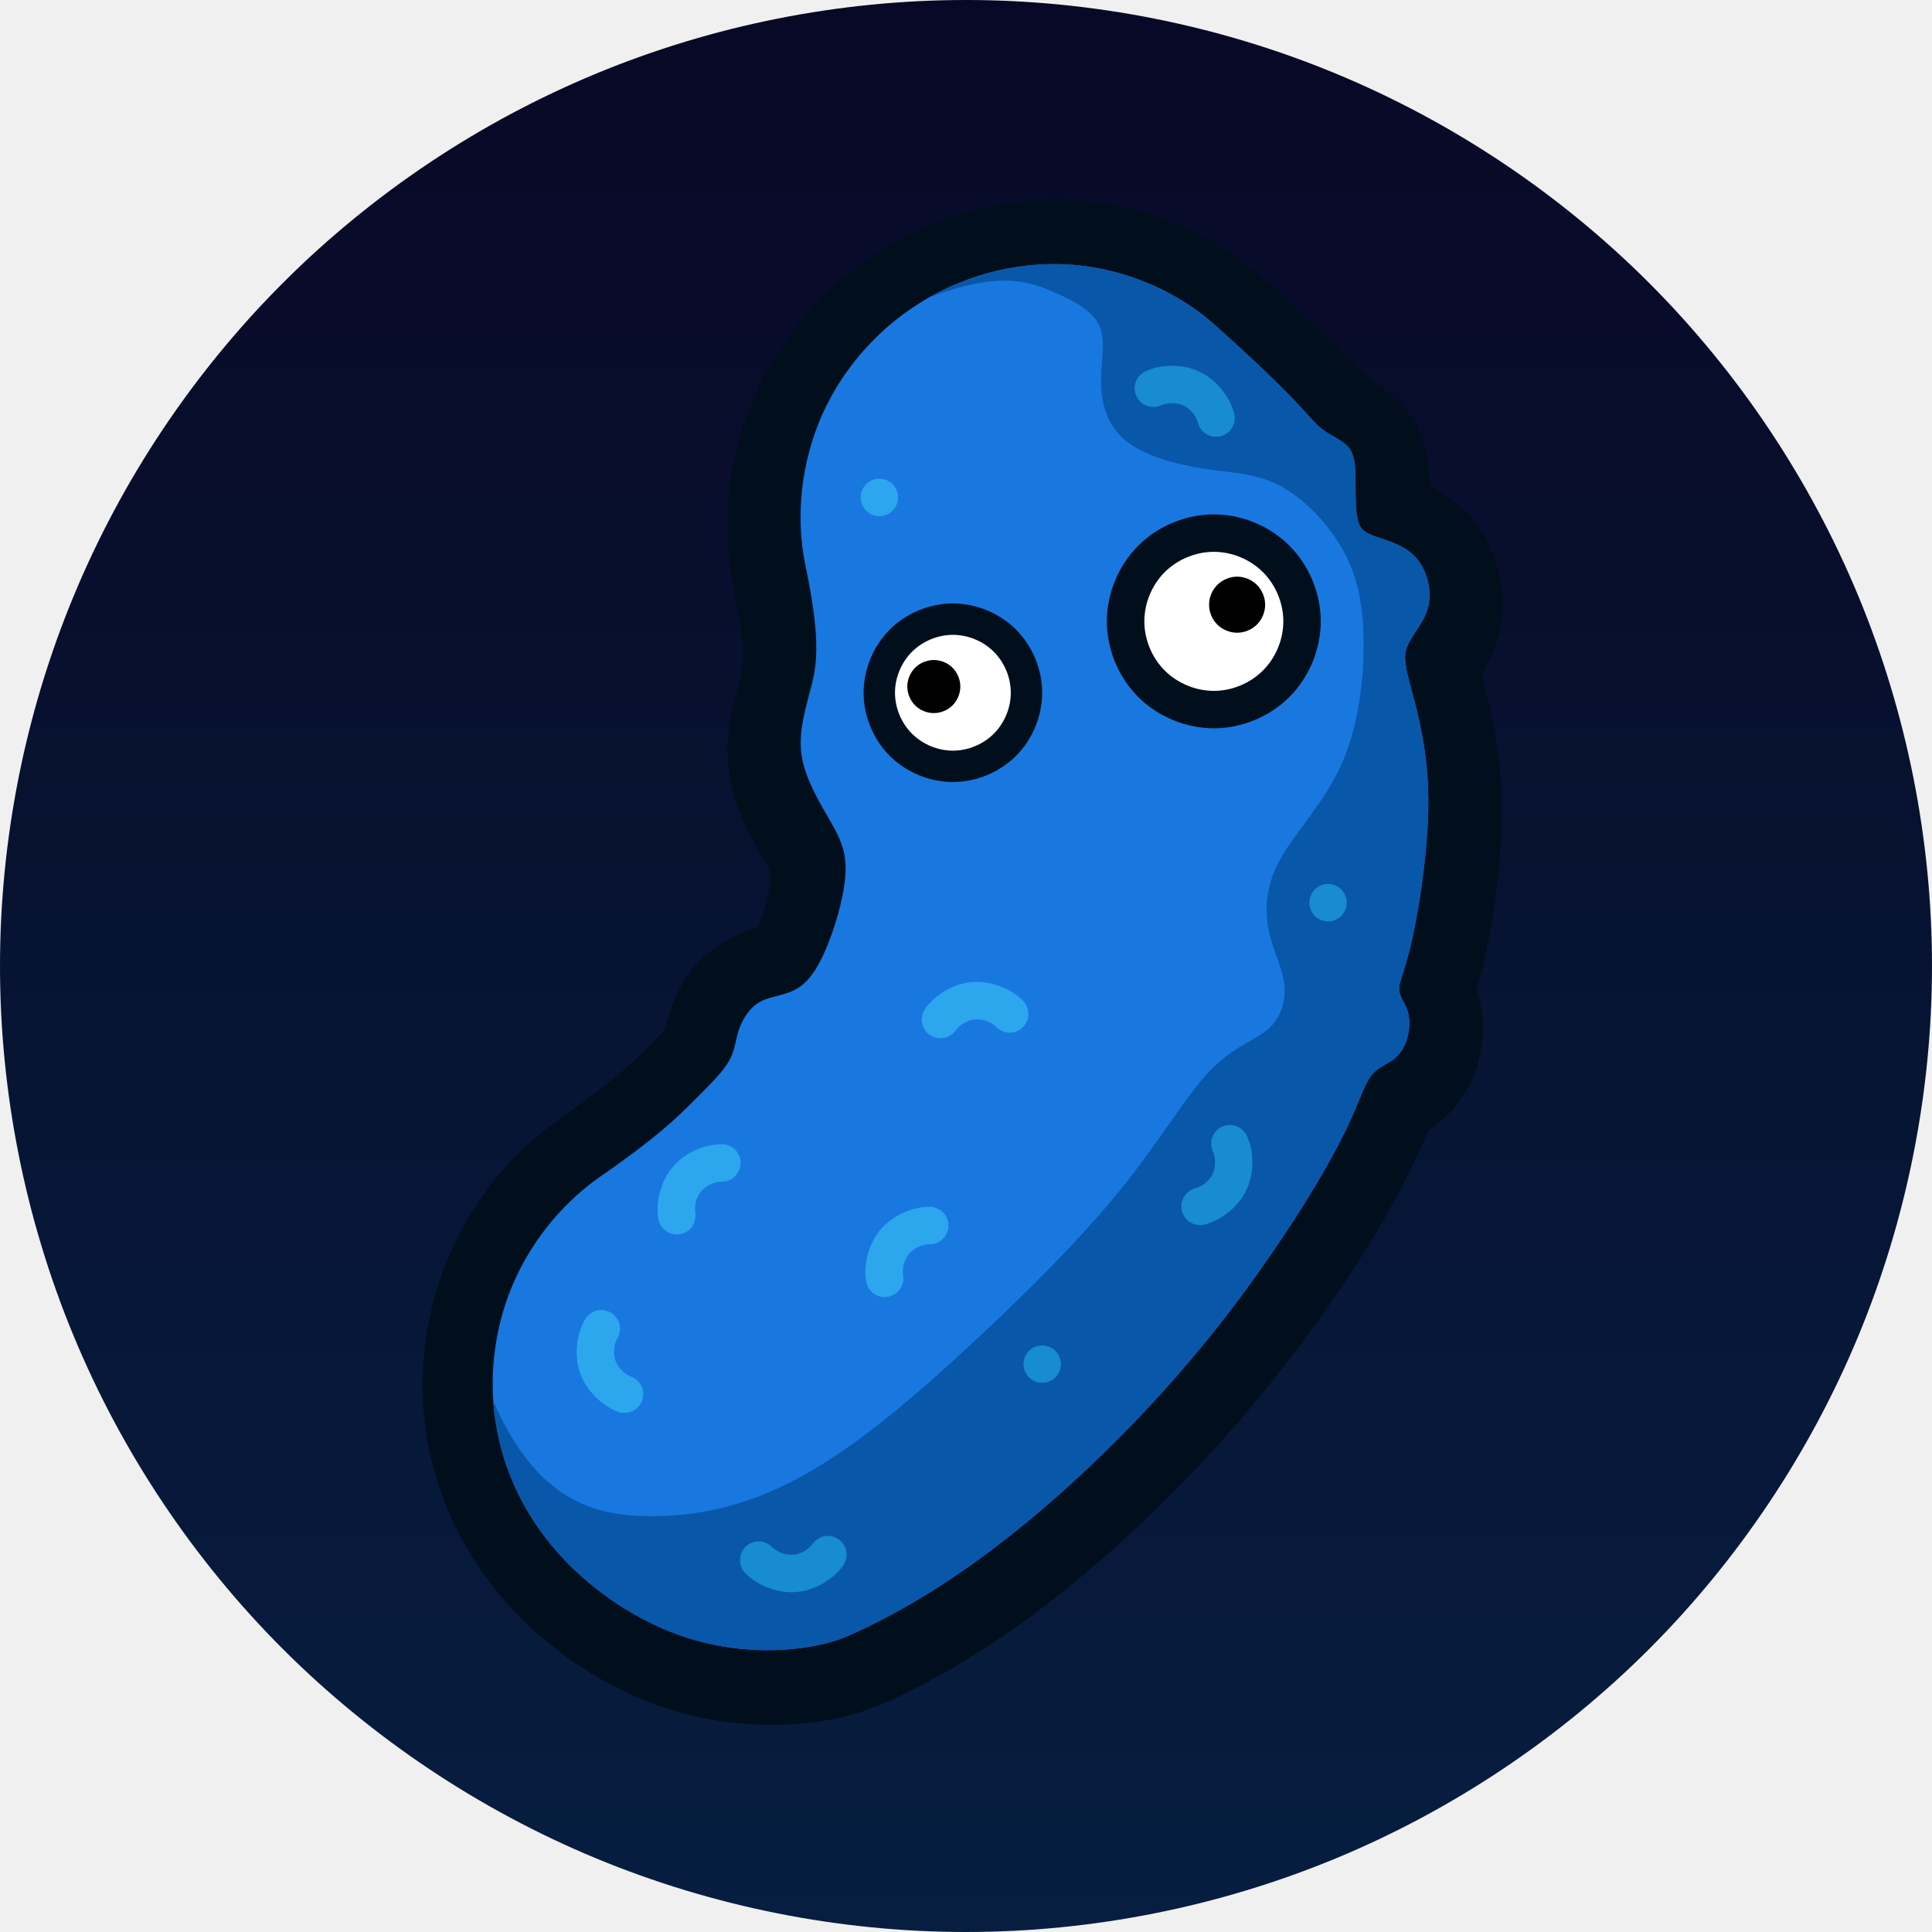
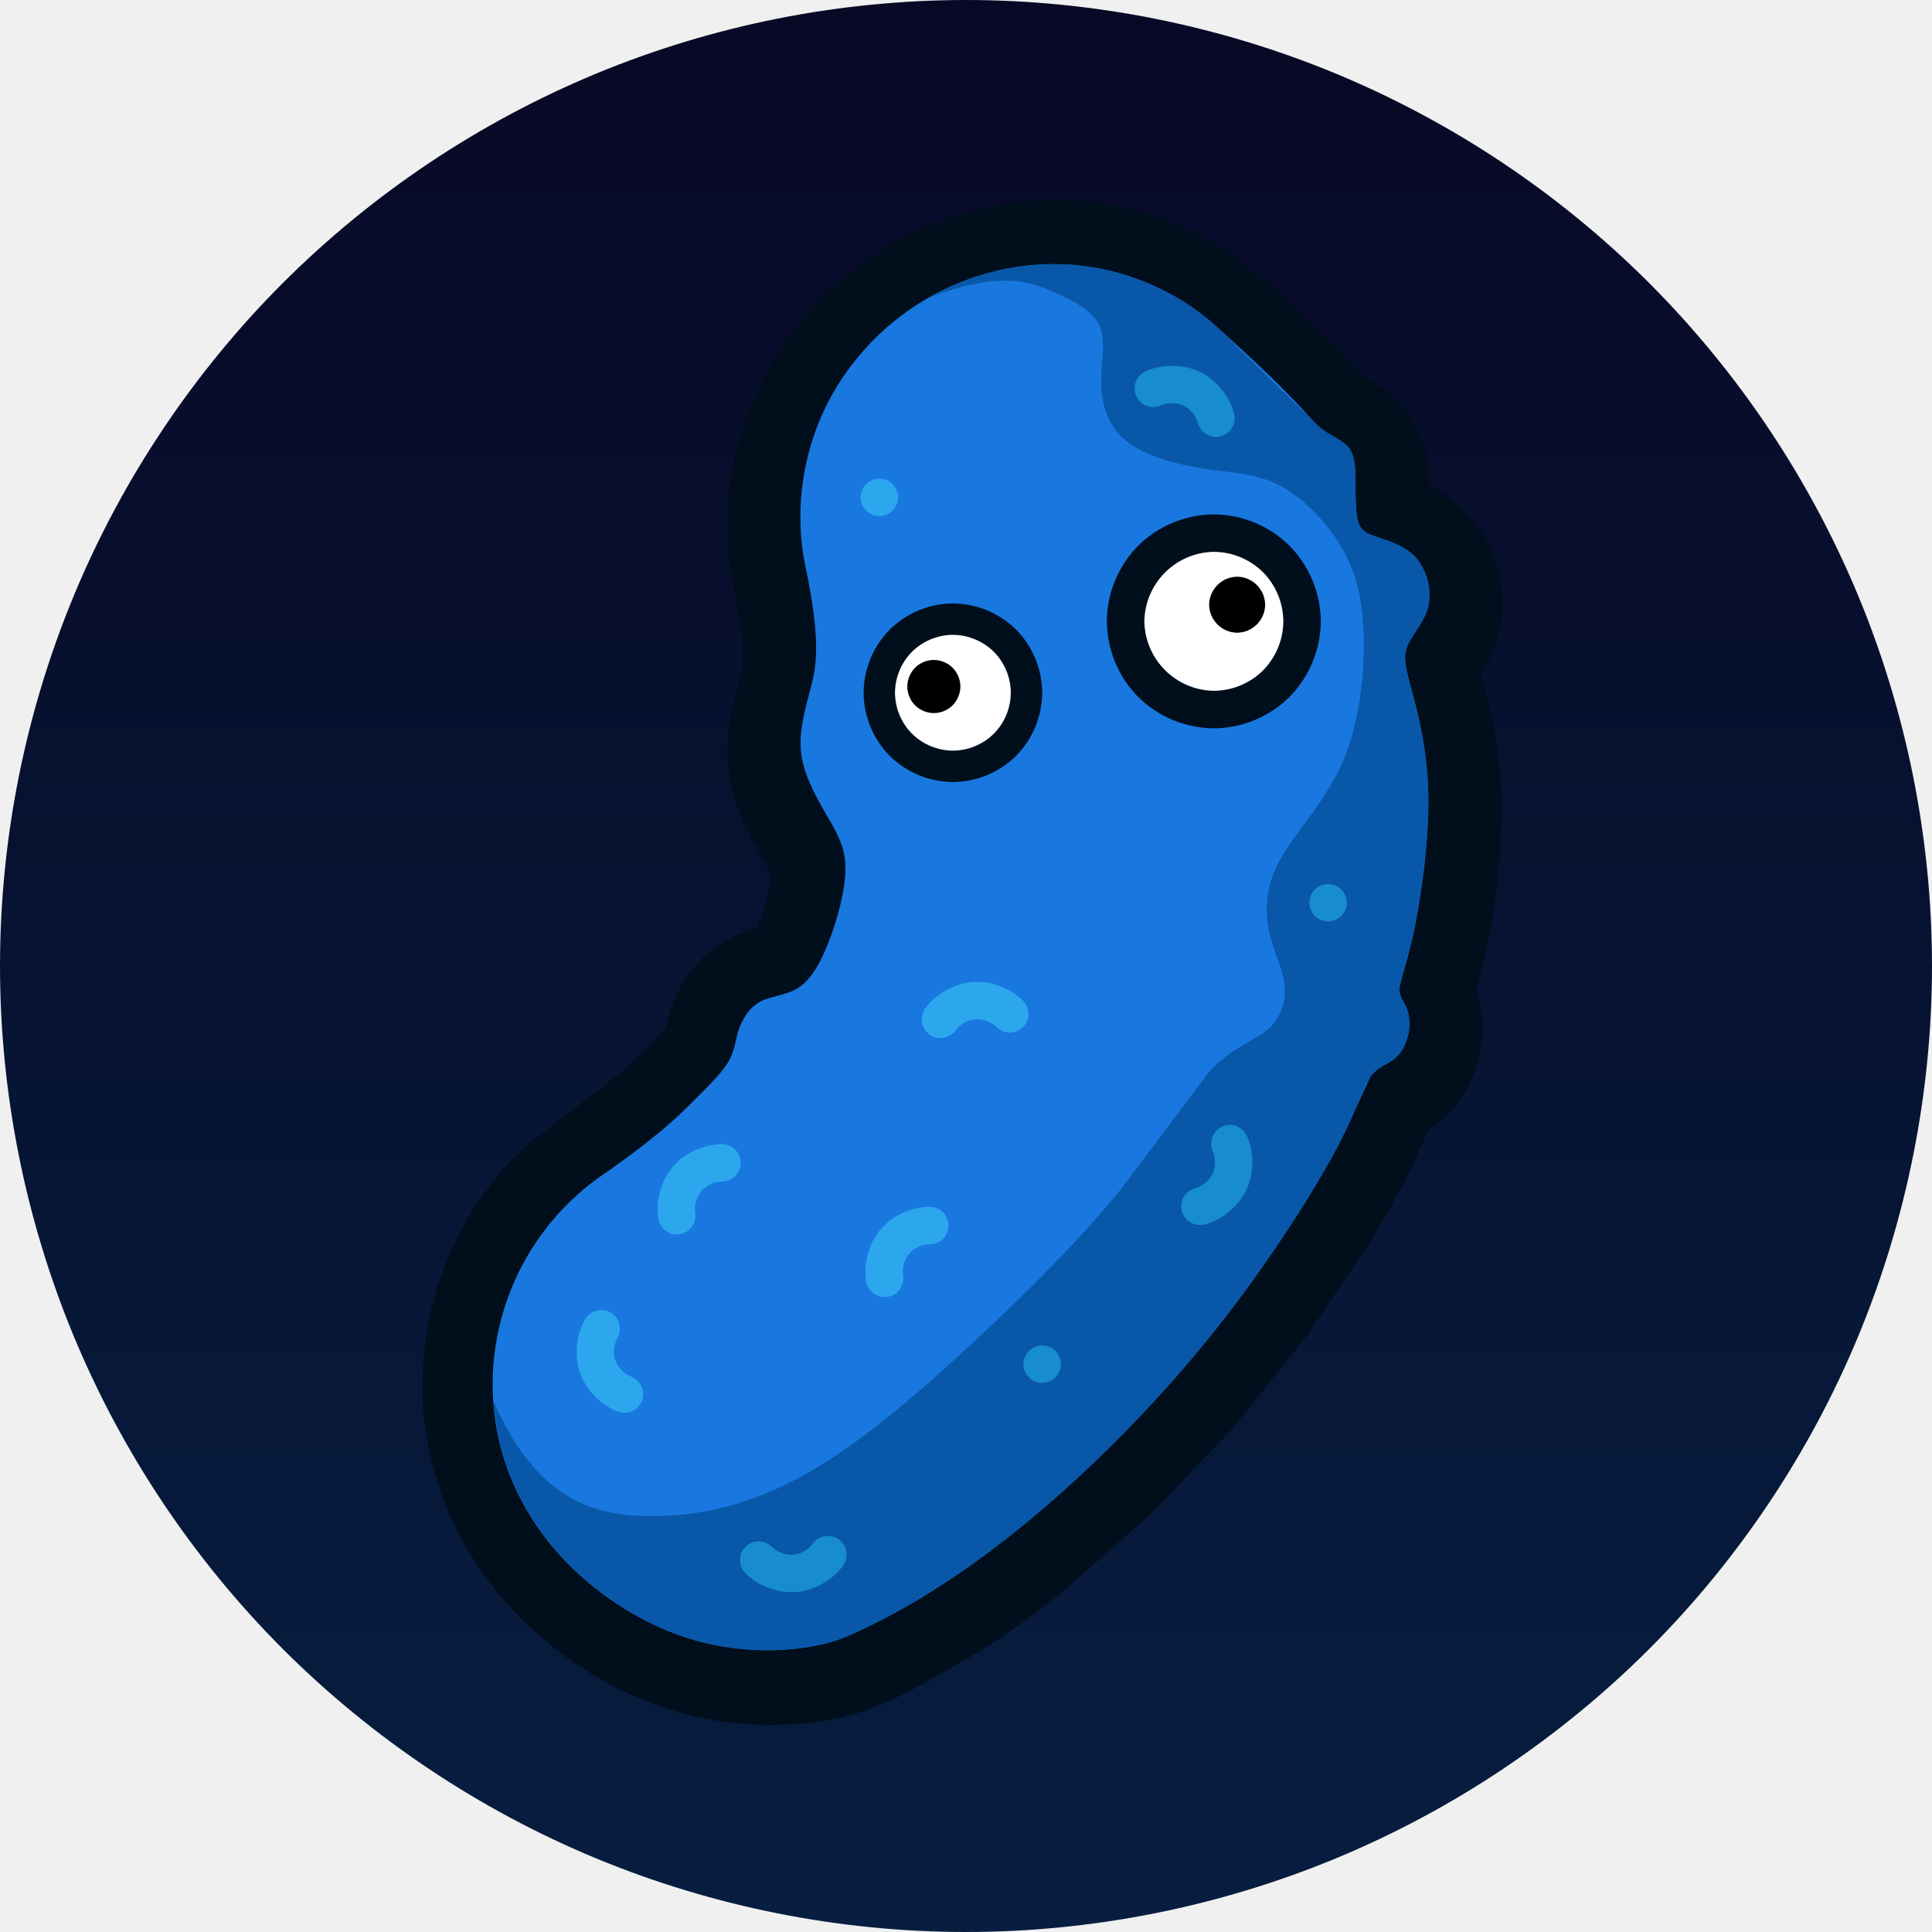
- <svg xmlns="http://www.w3.org/2000/svg" width="32" height="32" viewBox="0 0 32 32">
+ <svg xmlns="http://www.w3.org/2000/svg" width="32" height="32">
  <defs>
-     <linearGradient id="cornichon-corn-a" x1="50%" x2="50%" y1="-29.386%" y2="100%">
-       <stop offset="0%" stop-color="#08021E" />
-       <stop offset="100%" stop-color="#071E40" />
+     <linearGradient id="A" x1="50%" x2="50%" y1="-29.386%" y2="100%">
+       <stop offset="0%" stop-color="#08021e" />
+       <stop offset="100%" stop-color="#071e40" />
    </linearGradient>
  </defs>
-   <g fill="none" fill-rule="evenodd">
-     <path fill="url(#cornichon-corn-a)" fill-rule="nonzero" d="M32,16 C32,13.906 31.583,11.812 30.782,9.877 C29.98,7.942 28.794,6.167 27.314,4.686 C25.833,3.205 24.058,2.019 22.123,1.218 C20.188,0.416 18.094,0 16,0 C13.906,0 11.812,0.416 9.877,1.218 C7.942,2.019 6.167,3.205 4.686,4.686 C3.205,6.167 2.019,7.942 1.218,9.877 C0.416,11.812 0,13.906 0,16 C0,18.094 0.416,20.188 1.218,22.123 C2.019,24.058 3.205,25.833 4.686,27.314 C6.167,28.794 7.942,29.98 9.877,30.782 C11.812,31.583 13.906,32 16,32 C18.094,32 20.188,31.583 22.123,30.782 C24.058,29.98 25.833,28.794 27.314,27.314 C28.794,25.833 29.98,24.058 30.782,22.123 C31.583,20.188 32,18.094 32,16 Z" />
-     <path fill="#010F1D" d="M23.68,8.047 C23.678,7.924 23.671,7.8 23.655,7.678 C23.638,7.555 23.612,7.434 23.573,7.317 C23.534,7.199 23.483,7.086 23.42,6.98 C23.357,6.874 23.282,6.775 23.196,6.685 C23.111,6.596 23.016,6.517 22.915,6.445 C22.814,6.374 22.707,6.31 22.613,6.231 C22.52,6.151 22.44,6.056 22.356,5.965 C22.245,5.843 22.127,5.729 22.009,5.615 C21.861,5.472 21.713,5.329 21.563,5.187 C21.383,5.017 21.202,4.85 21.016,4.687 C20.83,4.524 20.639,4.366 20.436,4.225 C20.234,4.084 20.019,3.959 19.797,3.85 C19.575,3.741 19.346,3.647 19.111,3.57 C18.877,3.493 18.636,3.433 18.393,3.39 C18.15,3.347 17.903,3.321 17.656,3.312 C17.409,3.304 17.162,3.312 16.916,3.338 C16.67,3.364 16.426,3.406 16.186,3.465 C15.947,3.524 15.711,3.6 15.481,3.691 C15.251,3.782 15.028,3.889 14.813,4.011 C14.598,4.132 14.391,4.268 14.194,4.418 C13.997,4.567 13.811,4.73 13.636,4.904 C13.46,5.079 13.298,5.265 13.148,5.462 C12.998,5.658 12.862,5.865 12.741,6.08 C12.619,6.295 12.512,6.519 12.421,6.749 C12.33,6.978 12.255,7.214 12.197,7.454 C12.138,7.694 12.096,7.938 12.072,8.184 C12.047,8.43 12.039,8.678 12.05,8.925 C12.062,9.171 12.092,9.418 12.134,9.661 C12.168,9.864 12.21,10.065 12.246,10.268 C12.275,10.43 12.3,10.593 12.305,10.758 C12.309,10.922 12.291,11.088 12.256,11.249 C12.222,11.409 12.17,11.566 12.132,11.726 C12.094,11.886 12.071,12.05 12.059,12.215 C12.051,12.338 12.049,12.461 12.057,12.585 C12.064,12.708 12.08,12.831 12.104,12.952 C12.128,13.073 12.161,13.193 12.2,13.31 C12.239,13.427 12.285,13.542 12.336,13.655 C12.388,13.767 12.446,13.877 12.504,13.985 C12.553,14.075 12.602,14.163 12.655,14.253 C12.697,14.325 12.742,14.398 12.757,14.478 C12.773,14.557 12.76,14.642 12.745,14.724 C12.725,14.827 12.701,14.925 12.672,15.022 C12.636,15.14 12.592,15.257 12.54,15.369 C12.35,15.418 12.167,15.495 11.991,15.6 C11.638,15.81 11.378,16.1 11.211,16.471 C11.127,16.657 11.063,16.847 11.019,17.038 C10.803,17.287 10.566,17.519 10.316,17.733 C10.067,17.948 9.803,18.145 9.536,18.339 C9.269,18.533 8.999,18.724 8.754,18.943 C8.509,19.162 8.288,19.41 8.09,19.675 C7.892,19.939 7.718,20.219 7.57,20.514 C7.423,20.809 7.302,21.117 7.211,21.434 C7.12,21.751 7.058,22.076 7.026,22.404 C6.994,22.732 6.991,23.063 7.019,23.391 C7.047,23.719 7.105,24.045 7.193,24.363 C7.281,24.681 7.398,24.99 7.543,25.286 C7.687,25.583 7.859,25.866 8.054,26.131 C8.249,26.397 8.467,26.645 8.704,26.875 C8.941,27.104 9.196,27.314 9.466,27.503 C9.736,27.692 10.02,27.861 10.317,28.004 C10.613,28.148 10.922,28.267 11.239,28.357 C11.556,28.448 11.882,28.509 12.209,28.542 C12.537,28.574 12.867,28.577 13.196,28.553 C13.526,28.529 13.855,28.478 14.169,28.384 C14.484,28.29 14.786,28.152 15.081,28.004 C15.474,27.806 15.856,27.589 16.226,27.354 C16.69,27.06 17.136,26.736 17.566,26.394 C18.082,25.984 18.576,25.547 19.051,25.09 C19.526,24.633 19.983,24.157 20.417,23.661 C20.851,23.165 21.262,22.649 21.654,22.118 C22.045,21.588 22.416,21.043 22.756,20.478 C23.097,19.914 23.406,19.329 23.661,18.722 C23.844,18.606 24.005,18.457 24.143,18.275 C24.42,17.91 24.56,17.498 24.563,17.041 C24.565,16.812 24.53,16.595 24.457,16.39 C24.662,15.686 24.783,14.957 24.839,14.223 C24.884,13.635 24.888,13.044 24.813,12.462 C24.756,12.025 24.655,11.594 24.54,11.169 C24.7,10.911 24.82,10.622 24.869,10.321 C24.918,10.02 24.895,9.708 24.814,9.413 C24.733,9.117 24.594,8.838 24.399,8.604 C24.203,8.369 23.952,8.18 23.68,8.047 Z" />
-     <path fill="#1878E0" d="M14.059,27.09 C15.769,26.337 17.323,25.03 18.497,23.853 C19.675,22.672 20.471,21.622 21.063,20.76 C21.655,19.898 22.044,19.224 22.276,18.748 C22.508,18.272 22.582,17.995 22.697,17.836 C22.811,17.676 22.965,17.635 23.081,17.547 C23.197,17.458 23.275,17.323 23.314,17.172 C23.354,17.021 23.354,16.854 23.308,16.725 C23.262,16.595 23.17,16.503 23.175,16.371 C23.179,16.238 23.28,16.063 23.402,15.5 C23.523,14.936 23.666,13.984 23.657,13.206 C23.648,12.428 23.486,11.824 23.382,11.438 C23.279,11.051 23.233,10.88 23.314,10.692 C23.394,10.504 23.601,10.297 23.66,10.03 C23.719,9.762 23.631,9.433 23.448,9.232 C23.265,9.031 22.987,8.956 22.805,8.894 C22.623,8.832 22.538,8.783 22.495,8.638 C22.452,8.494 22.452,8.254 22.452,8.021 C22.452,7.788 22.452,7.563 22.345,7.421 C22.236,7.279 22.021,7.222 21.836,7.055 C21.652,6.889 21.5,6.615 20.121,5.382 C19.491,4.819 18.648,4.461 17.79,4.388 C16.931,4.315 16.058,4.527 15.321,4.965 C14.583,5.403 13.98,6.067 13.626,6.852 C13.273,7.638 13.168,8.545 13.342,9.372 C13.62,10.69 13.515,11.081 13.416,11.452 C13.317,11.822 13.223,12.172 13.28,12.526 C13.337,12.881 13.544,13.24 13.712,13.529 C13.879,13.819 14.006,14.039 14.006,14.385 C14.006,14.731 13.88,15.203 13.738,15.575 C13.596,15.947 13.439,16.219 13.234,16.355 C13.029,16.491 12.777,16.491 12.593,16.591 C12.408,16.692 12.292,16.893 12.234,17.069 C12.176,17.246 12.176,17.397 12.075,17.574 C11.974,17.75 11.772,17.952 11.5,18.224 C11.228,18.496 10.886,18.838 9.898,19.519 C9.265,19.976 8.764,20.613 8.469,21.335 C8.175,22.057 8.088,22.863 8.222,23.632 C8.355,24.4 8.709,25.13 9.267,25.748 C9.825,26.365 10.586,26.871 11.372,27.124 C12.159,27.378 12.97,27.379 13.605,27.237 C13.758,27.203 13.9,27.16 14.059,27.09 Z" />
-     <path fill="#0957A8" d="M15.381,4.93 C15.743,4.723 16.137,4.572 16.564,4.476 C17.416,4.286 18.245,4.363 19.051,4.707 C19.454,4.879 19.81,5.104 20.121,5.382 C21.5,6.615 21.652,6.889 21.836,7.055 C22.021,7.222 22.236,7.279 22.345,7.421 C22.452,7.563 22.452,7.788 22.452,8.021 C22.452,8.254 22.452,8.494 22.495,8.638 C22.538,8.783 22.623,8.832 22.805,8.894 C22.987,8.956 23.265,9.031 23.448,9.232 C23.631,9.433 23.719,9.762 23.66,10.03 C23.601,10.297 23.394,10.504 23.314,10.692 C23.233,10.88 23.279,11.051 23.382,11.438 C23.486,11.824 23.648,12.428 23.657,13.206 C23.666,13.984 23.523,14.936 23.402,15.5 C23.28,16.063 23.179,16.238 23.175,16.371 C23.17,16.503 23.262,16.595 23.308,16.725 C23.354,16.854 23.354,17.021 23.314,17.172 C23.275,17.323 23.197,17.458 23.081,17.547 C22.965,17.635 22.811,17.676 22.697,17.836 C22.582,17.995 22.508,18.272 22.276,18.748 C22.044,19.224 21.655,19.898 21.063,20.76 C20.471,21.622 19.675,22.672 18.497,23.853 C17.323,25.03 15.769,26.337 14.059,27.09 C13.9,27.16 13.758,27.203 13.605,27.237 C12.97,27.379 12.159,27.378 11.372,27.124 C10.586,26.871 9.825,26.365 9.267,25.748 C8.709,25.13 8.355,24.4 8.222,23.632 C8.197,23.492 8.18,23.351 8.171,23.209 C8.891,24.863 9.851,25.106 10.759,25.113 C11.667,25.12 12.522,24.891 13.412,24.377 C14.302,23.863 15.226,23.065 16.128,22.225 C17.03,21.386 17.91,20.506 18.561,19.701 C19.212,18.895 19.634,18.164 20.027,17.749 C20.42,17.335 20.785,17.238 21.005,17.044 C21.226,16.85 21.304,16.56 21.271,16.291 C21.237,16.021 21.093,15.771 21.021,15.44 C20.949,15.11 20.949,14.698 21.197,14.245 C21.445,13.791 21.94,13.295 22.23,12.635 C22.519,11.976 22.602,11.152 22.584,10.518 C22.565,9.884 22.446,9.44 22.193,9.024 C21.94,8.608 21.552,8.221 21.166,8.027 C20.779,7.833 20.393,7.833 19.938,7.763 C19.484,7.693 18.96,7.552 18.65,7.302 C18.339,7.052 18.243,6.692 18.237,6.345 C18.232,5.998 18.318,5.665 18.217,5.416 C18.116,5.166 17.829,5 17.436,4.83 C17.043,4.66 16.544,4.485 15.381,4.93 Z" />
-     <path fill="#2CA7EE" d="M11.957,18.952 C11.808,18.952 11.66,18.986 11.512,19.054 C11.215,19.191 11.023,19.416 10.935,19.731 C10.89,19.888 10.88,20.04 10.904,20.187 C10.917,20.265 10.963,20.341 11.029,20.389 C11.095,20.437 11.18,20.456 11.26,20.443 C11.34,20.431 11.415,20.385 11.462,20.319 C11.509,20.252 11.529,20.166 11.516,20.087 C11.506,20.026 11.511,19.963 11.529,19.897 C11.566,19.766 11.646,19.672 11.77,19.615 C11.832,19.587 11.893,19.573 11.955,19.573 C12.035,19.573 12.117,19.54 12.175,19.482 C12.233,19.425 12.266,19.344 12.267,19.263 C12.267,19.183 12.234,19.101 12.177,19.044 C12.119,18.986 12.036,18.953 11.957,18.952 Z" />
-     <path fill="#010F1D" d="M17.262,11.474 C17.262,11.088 17.102,10.701 16.829,10.428 C16.555,10.155 16.169,9.995 15.783,9.995 C15.397,9.995 15.01,10.155 14.737,10.428 C14.464,10.701 14.304,11.088 14.304,11.474 C14.304,11.86 14.464,12.247 14.737,12.52 C15.01,12.793 15.397,12.953 15.783,12.953 C16.169,12.953 16.555,12.793 16.829,12.52 C17.102,12.247 17.262,11.86 17.262,11.474 Z" />
-     <path fill="#178CCF" d="M19.956,20.281 C20.1,20.243 20.235,20.172 20.361,20.068 C20.611,19.859 20.739,19.591 20.743,19.265 C20.745,19.102 20.715,18.952 20.654,18.816 C20.621,18.744 20.557,18.683 20.481,18.654 C20.405,18.624 20.317,18.627 20.243,18.661 C20.17,18.694 20.109,18.758 20.081,18.834 C20.052,18.91 20.056,18.999 20.088,19.071 C20.114,19.127 20.126,19.19 20.125,19.258 C20.124,19.394 20.071,19.506 19.966,19.593 C19.914,19.636 19.857,19.666 19.797,19.682 C19.721,19.702 19.65,19.756 19.609,19.826 C19.567,19.896 19.556,19.983 19.577,20.061 C19.598,20.139 19.65,20.209 19.721,20.25 C19.791,20.29 19.88,20.302 19.956,20.281 Z" />
-     <path fill="#2CA7EE" d="M15.399,19.989 C15.25,19.988 15.102,20.023 14.954,20.091 C14.657,20.227 14.465,20.453 14.377,20.767 C14.332,20.924 14.322,21.077 14.346,21.223 C14.359,21.302 14.405,21.378 14.471,21.425 C14.537,21.473 14.622,21.493 14.702,21.48 C14.782,21.467 14.857,21.421 14.904,21.355 C14.951,21.289 14.971,21.202 14.959,21.124 C14.948,21.063 14.953,20.999 14.971,20.934 C15.008,20.803 15.088,20.709 15.212,20.652 C15.274,20.623 15.335,20.609 15.398,20.609 C15.477,20.609 15.559,20.576 15.617,20.519 C15.675,20.462 15.708,20.381 15.709,20.3 C15.709,20.219 15.676,20.138 15.618,20.08 C15.561,20.023 15.479,19.989 15.399,19.989 Z" />
-     <path fill="#178CCF" d="M17.572,22.594 C17.572,22.513 17.538,22.432 17.481,22.375 C17.424,22.317 17.343,22.284 17.262,22.284 C17.181,22.284 17.1,22.317 17.042,22.375 C16.985,22.432 16.952,22.513 16.952,22.594 C16.952,22.675 16.985,22.756 17.042,22.813 C17.1,22.871 17.181,22.904 17.262,22.904 C17.343,22.904 17.424,22.871 17.481,22.813 C17.538,22.756 17.572,22.675 17.572,22.594 Z" />
-     <path fill="#2CA7EE" d="M14.875,8.239 C14.875,8.158 14.842,8.077 14.785,8.019 C14.727,7.962 14.646,7.929 14.565,7.929 C14.484,7.929 14.403,7.962 14.346,8.019 C14.289,8.077 14.255,8.158 14.255,8.239 C14.255,8.32 14.289,8.401 14.346,8.458 C14.403,8.515 14.484,8.549 14.565,8.549 C14.646,8.549 14.727,8.515 14.785,8.458 C14.842,8.401 14.875,8.32 14.875,8.239 Z" />
-     <path fill="#010F1D" d="M21.876,10.291 C21.876,9.829 21.685,9.366 21.357,9.039 C21.03,8.711 20.568,8.52 20.105,8.52 C19.642,8.52 19.179,8.711 18.852,9.039 C18.525,9.366 18.333,9.829 18.333,10.291 C18.333,10.754 18.525,11.217 18.852,11.544 C19.179,11.871 19.642,12.063 20.105,12.063 C20.568,12.063 21.03,11.871 21.357,11.544 C21.685,11.217 21.876,10.754 21.876,10.291 Z" />
-     <path fill="#FFF" d="M21.256 10.291C21.256 9.991 21.131 9.69 20.919 9.477 20.706 9.265 20.405 9.14 20.105 9.14 19.804 9.14 19.503 9.265 19.291 9.477 19.078 9.69 18.954 9.991 18.954 10.291 18.954 10.592 19.078 10.893 19.291 11.105 19.503 11.318 19.804 11.443 20.105 11.443 20.405 11.443 20.706 11.318 20.919 11.105 21.131 10.893 21.256 10.592 21.256 10.291zM16.742 11.474C16.742 11.223 16.638 10.973 16.461 10.796 16.284 10.619 16.034 10.515 15.783 10.515 15.532 10.515 15.282 10.619 15.105 10.796 14.928 10.973 14.824 11.223 14.824 11.474 14.824 11.725 14.928 11.975 15.105 12.152 15.282 12.329 15.532 12.433 15.783 12.433 16.034 12.433 16.284 12.329 16.461 12.152 16.638 11.975 16.742 11.725 16.742 11.474z" />
-     <path fill="#000" d="M20.955 10.016C20.955 9.895 20.904 9.773 20.819 9.688 20.733 9.602 20.612 9.551 20.49 9.551 20.369 9.551 20.248 9.602 20.162 9.688 20.076 9.773 20.026 9.895 20.026 10.016 20.026 10.137 20.076 10.259 20.162 10.344 20.248 10.43 20.369 10.48 20.49 10.48 20.612 10.48 20.733 10.43 20.819 10.344 20.904 10.259 20.955 10.137 20.955 10.016zM15.906 11.371C15.906 11.257 15.859 11.142 15.778 11.061 15.697 10.979 15.582 10.932 15.467 10.932 15.352 10.932 15.237 10.979 15.156 11.061 15.075 11.142 15.028 11.257 15.028 11.371 15.028 11.486 15.075 11.601 15.156 11.682 15.237 11.764 15.352 11.811 15.467 11.811 15.582 11.811 15.697 11.764 15.778 11.682 15.859 11.601 15.906 11.486 15.906 11.371z" />
-     <path fill="#2CA7EE" d="M9.691,21.852 C9.617,21.981 9.572,22.127 9.557,22.289 C9.527,22.615 9.626,22.894 9.854,23.127 C9.968,23.244 10.095,23.329 10.234,23.382 C10.308,23.41 10.397,23.407 10.472,23.375 C10.546,23.341 10.605,23.277 10.634,23.202 C10.663,23.126 10.661,23.038 10.627,22.964 C10.593,22.89 10.528,22.83 10.454,22.802 C10.396,22.78 10.343,22.744 10.296,22.695 C10.201,22.598 10.159,22.482 10.171,22.346 C10.178,22.279 10.196,22.218 10.228,22.164 C10.267,22.095 10.28,22.007 10.259,21.929 C10.239,21.85 10.186,21.781 10.115,21.74 C10.045,21.699 9.959,21.687 9.88,21.708 C9.802,21.729 9.731,21.784 9.691,21.852 Z" />
-     <path fill="#178CCF" d="M12.347 26.059C12.452 26.165 12.581 26.246 12.734 26.302 13.041 26.415 13.336 26.392 13.621 26.232 13.763 26.152 13.878 26.051 13.965 25.931 14.011 25.866 14.032 25.78 14.019 25.699 14.006 25.619 13.96 25.545 13.894 25.498 13.828 25.45 13.743 25.43 13.663 25.443 13.583 25.456 13.507 25.504 13.461 25.568 13.425 25.618 13.377 25.66 13.318 25.694 13.199 25.76 13.076 25.77 12.948 25.723 12.884 25.699 12.831 25.666 12.787 25.622 12.731 25.566 12.649 25.531 12.568 25.53 12.486 25.529 12.406 25.563 12.348 25.62 12.291 25.678 12.257 25.758 12.257 25.839 12.257 25.921 12.291 26.003 12.347 26.059zM20.441 6.846C20.403 6.702 20.332 6.567 20.227 6.441 20.019 6.19 19.751 6.063 19.425 6.059 19.262 6.057 19.112 6.087 18.976 6.148 18.904 6.181 18.842 6.245 18.813 6.321 18.784 6.397 18.787 6.484 18.821 6.558 18.854 6.632 18.917 6.692 18.994 6.721 19.07 6.749 19.159 6.746 19.231 6.714 19.288 6.688 19.35 6.676 19.418 6.677 19.554 6.678 19.666 6.731 19.753 6.836 19.796 6.888 19.826 6.944 19.842 7.005 19.862 7.081 19.915 7.152 19.986 7.193 20.056 7.234 20.143 7.246 20.221 7.225 20.299 7.204 20.369 7.151 20.41 7.081 20.45 7.01 20.462 6.922 20.441 6.846zM22.307 14.952C22.307 14.871 22.274 14.79 22.216 14.732 22.159 14.675 22.078 14.641 21.997 14.641 21.916 14.641 21.835 14.675 21.778 14.732 21.721 14.79 21.687 14.871 21.687 14.952 21.687 15.033 21.721 15.114 21.778 15.171 21.835 15.228 21.916 15.262 21.997 15.262 22.078 15.262 22.159 15.228 22.216 15.171 22.274 15.114 22.307 15.033 22.307 14.952z" />
-     <path fill="#2CA7EE" d="M16.944,16.576 C16.838,16.47 16.709,16.389 16.556,16.333 C16.25,16.22 15.954,16.243 15.67,16.403 C15.528,16.483 15.413,16.583 15.326,16.704 C15.28,16.769 15.258,16.855 15.271,16.935 C15.284,17.016 15.33,17.09 15.396,17.137 C15.462,17.185 15.547,17.205 15.627,17.192 C15.707,17.178 15.783,17.131 15.829,17.067 C15.866,17.016 15.913,16.975 15.973,16.941 C16.091,16.875 16.214,16.865 16.342,16.912 C16.406,16.935 16.46,16.969 16.504,17.013 C16.559,17.07 16.641,17.104 16.722,17.105 C16.804,17.105 16.885,17.072 16.942,17.015 C17,16.958 17.034,16.877 17.034,16.796 C17.034,16.714 16.999,16.632 16.944,16.576 Z" />
+   <g fill-rule="evenodd">
+     <path fill="url(#A)" fill-rule="nonzero" d="M32 16c0-2.094-.417-4.188-1.218-6.123a16.06 16.06 0 0 0-3.468-5.191 16.05 16.05 0 0 0-5.191-3.468A16.05 16.05 0 0 0 16 0a16.05 16.05 0 0 0-6.123 1.218 16.06 16.06 0 0 0-5.191 3.468C3.205 6.167 2.019 7.942 1.218 9.877A16.05 16.05 0 0 0 0 16a16.05 16.05 0 0 0 1.218 6.123 16.05 16.05 0 0 0 3.468 5.191c1.481 1.481 3.256 2.667 5.191 3.468S13.906 32 16 32s4.188-.417 6.123-1.218 3.71-1.988 5.191-3.468 2.667-3.256 3.468-5.191S32 18.094 32 16z" />
+     <path fill="#010f1d" d="M23.68 8.047a3.07 3.07 0 0 0-.025-.369c-.016-.122-.043-.244-.082-.361s-.09-.231-.153-.337a1.66 1.66 0 0 0-.224-.295c-.085-.089-.18-.169-.281-.24l-.302-.214c-.093-.08-.173-.175-.257-.266l-.348-.35-.445-.427-.547-.5-.579-.462a4.87 4.87 0 0 0-.639-.375c-.222-.109-.451-.203-.686-.28s-.475-.137-.719-.18a5.27 5.27 0 0 0-.737-.078c-.247-.009-.494 0-.74.026s-.49.068-.73.127-.476.135-.705.226a5.43 5.43 0 0 0-.669.319 5.47 5.47 0 0 0-.619.407c-.197.15-.383.312-.558.486a5.43 5.43 0 0 0-.488.558c-.15.197-.286.404-.407.619a5.43 5.43 0 0 0-.32.668c-.091.23-.166.466-.224.706a5.37 5.37 0 0 0-.125.73 5.02 5.02 0 0 0-.022.74c.011.247.042.493.083.736l.113.607a3.28 3.28 0 0 1 .058.49 2.08 2.08 0 0 1-.048.491l-.125.478a3.05 3.05 0 0 0-.073.488 2.89 2.89 0 0 0-.003.37 2.66 2.66 0 0 0 .048.367c.024.121.056.24.095.358s.085.232.137.345l.168.331.151.267c.042.072.086.146.102.225s.003.164-.013.246c-.02.103-.044.201-.073.298a2.63 2.63 0 0 1-.132.346 2.11 2.11 0 0 0-.548.232 1.9 1.9 0 0 0-.781.871c-.084.186-.148.375-.192.567-.216.249-.452.481-.702.695a12.17 12.17 0 0 1-.781.605l-.782.604a5 5 0 0 0-.664.732c-.198.264-.373.545-.52.839s-.268.603-.359.92a5.43 5.43 0 0 0-.185.97 5.41 5.41 0 0 0-.007.988 5.35 5.35 0 0 0 .174.972 5.37 5.37 0 0 0 .349.924c.145.296.317.579.511.845s.413.514.65.744.492.439.762.629.554.358.851.501.605.263.922.353a5.53 5.53 0 0 0 .97.184c.328.032.658.035.987.012a4.56 4.56 0 0 0 .973-.169c.315-.094.617-.232.912-.38l1.145-.65c.463-.294.909-.618 1.34-.96l1.485-1.304 1.366-1.429 1.237-1.543 1.103-1.64c.341-.565.65-1.149.905-1.757.183-.115.344-.264.482-.446.277-.365.417-.777.42-1.234.002-.229-.034-.446-.106-.651.205-.704.326-1.433.382-2.168.045-.588.049-1.179-.026-1.761-.056-.437-.157-.868-.273-1.293a2.33 2.33 0 0 0 .329-.848c.049-.301.026-.612-.055-.908a2.15 2.15 0 0 0-.415-.809 2.2 2.2 0 0 0-.719-.557z" />
+     <path fill="#1878e0" d="M14.059 27.09c1.71-.753 3.264-2.06 4.438-3.237s1.974-2.231 2.566-3.093.981-1.536 1.213-2.012l.42-.912c.114-.159.268-.201.385-.289s.194-.223.233-.375a.8.8 0 0 0-.007-.447c-.046-.129-.138-.221-.133-.354s.105-.308.227-.871.265-1.516.255-2.294-.171-1.381-.275-1.768-.149-.557-.069-.746.287-.395.346-.662a.95.95 0 0 0-.212-.797c-.183-.202-.461-.276-.643-.338s-.267-.111-.31-.256-.043-.385-.043-.617 0-.458-.108-.6-.324-.199-.509-.366-.336-.439-1.715-1.673a4.06 4.06 0 0 0-2.331-.994c-.859-.073-1.732.139-2.469.577s-1.341 1.102-1.695 1.887-.458 1.692-.284 2.52c.278 1.318.173 1.709.074 2.08s-.193.72-.136 1.075.264.714.432 1.003.294.509.294.855-.126.818-.268 1.19-.299.644-.504.78-.457.136-.642.236-.3.301-.358.478-.058.327-.159.504-.303.379-.575.651-.613.613-1.602 1.295a4.22 4.22 0 0 0-1.676 4.112c.133.768.488 1.498 1.045 2.116s1.319 1.123 2.105 1.377 1.598.255 2.233.113a2.38 2.38 0 0 0 .454-.147z" />
+     <path fill="#0957a8" d="M15.381 4.93c.362-.207.756-.358 1.183-.454.852-.19 1.681-.114 2.487.231.403.172.759.397 1.07.675l1.715 1.673c.185.167.401.225.509.366s.108.367.108.6 0 .473.043.617.128.194.31.256.46.137.643.338a.95.95 0 0 1 .212.797c-.059.268-.266.474-.346.662s-.035.359.069.746.265.99.275 1.768-.133 1.731-.255 2.294l-.227.871c-.004.133.087.225.133.354a.8.8 0 0 1 .007.447c-.039.151-.117.286-.233.375s-.27.13-.385.289-.188.437-.42.912-.621 1.15-1.213 2.012-1.388 1.912-2.566 3.093-2.727 2.484-4.438 3.237a2.38 2.38 0 0 1-.454.147c-.635.142-1.446.141-2.233-.113s-1.548-.759-2.105-1.377-.912-1.348-1.045-2.116a4.08 4.08 0 0 1-.051-.423c.72 1.654 1.68 1.898 2.588 1.904s1.764-.222 2.653-.736 1.813-1.312 2.716-2.151 1.782-1.719 2.433-2.525l1.466-1.951c.393-.414.757-.512.978-.705s.299-.484.265-.753-.178-.52-.25-.85a1.67 1.67 0 0 1 .176-1.196c.248-.454.744-.949 1.033-1.609s.372-1.483.354-2.117-.137-1.078-.391-1.494-.641-.803-1.027-.997-.772-.194-1.227-.264-.979-.211-1.289-.461-.407-.611-.412-.957.08-.68-.02-.929-.388-.415-.781-.586-.892-.345-2.055.1z" />
+     <path fill="#2ca7ee" d="M11.957 18.952c-.149-.001-.298.034-.446.102a1.01 1.01 0 0 0-.577.676c-.044.157-.054.309-.03.456a.32.32 0 0 0 .125.202c.066.048.151.068.231.054a.31.31 0 0 0 .202-.125c.047-.066.067-.153.054-.231-.01-.061-.006-.125.013-.19a.42.42 0 0 1 .241-.282.44.44 0 0 1 .186-.043c.079 0 .162-.033.22-.09s.091-.138.092-.219-.033-.162-.09-.22a.32.32 0 0 0-.219-.092z" />
+     <path fill="#010f1d" d="M17.262 11.474a1.5 1.5 0 0 0-.433-1.046 1.5 1.5 0 0 0-1.046-.433 1.5 1.5 0 0 0-1.046.433 1.5 1.5 0 0 0-.433 1.046 1.5 1.5 0 0 0 .433 1.046 1.5 1.5 0 0 0 1.046.433 1.5 1.5 0 0 0 1.046-.433 1.5 1.5 0 0 0 .433-1.046z" />
+     <path fill="#178ccf" d="M19.956 20.281a1.05 1.05 0 0 0 .404-.214c.251-.209.378-.476.382-.803.002-.163-.028-.313-.089-.449a.32.32 0 0 0-.173-.163c-.076-.029-.164-.026-.237.007s-.134.097-.163.173-.025.165.007.237c.025.057.038.119.037.187-.002.136-.055.248-.159.335a.44.44 0 0 1-.169.089.32.32 0 0 0-.189.144c-.041.07-.052.157-.032.235s.073.148.144.189a.32.32 0 0 0 .235.032z" />
+     <path fill="#2ca7ee" d="M15.399 19.989a1.05 1.05 0 0 0-.446.102 1.01 1.01 0 0 0-.577.676c-.044.157-.054.309-.03.456a.32.32 0 0 0 .125.202.31.31 0 0 0 .433-.07.32.32 0 0 0 .055-.231c-.01-.061-.006-.125.012-.19a.42.42 0 0 1 .241-.282.44.44 0 0 1 .186-.043c.079 0 .162-.033.22-.09s.091-.138.092-.219-.033-.162-.09-.22a.32.32 0 0 0-.219-.092z" />
+     <path fill="#178ccf" d="M17.572 22.594c0-.081-.034-.162-.091-.219s-.138-.091-.219-.091-.162.034-.22.091-.091.138-.091.219.034.162.091.22.138.091.22.091.162-.034.219-.091.091-.138.091-.22z" />
+     <path fill="#2ca7ee" d="M14.875 8.239c0-.081-.034-.162-.091-.22s-.138-.091-.219-.091-.162.033-.219.091-.091.139-.091.22.034.162.091.219.138.091.219.091.162-.034.219-.091.091-.138.091-.219z" />
+     <path fill="#010f1d" d="M21.876 10.291c0-.463-.192-.925-.519-1.252s-.79-.519-1.252-.519-.925.192-1.253.519-.519.79-.519 1.252a1.8 1.8 0 0 0 .519 1.253 1.8 1.8 0 0 0 1.253.519c.463 0 .925-.192 1.252-.519s.519-.79.519-1.253z" />
+     <path fill="#fff" d="M21.256 10.291a1.17 1.17 0 0 0-.337-.814 1.17 1.17 0 0 0-.814-.337 1.17 1.17 0 0 0-1.151 1.151 1.17 1.17 0 0 0 1.151 1.151 1.17 1.17 0 0 0 .814-.337 1.17 1.17 0 0 0 .337-.814zm-4.514 1.183c0-.251-.104-.501-.281-.678s-.428-.281-.678-.281-.501.104-.678.281-.281.428-.281.678a.97.97 0 0 0 .281.678c.177.177.428.281.678.281s.501-.104.678-.281a.97.97 0 0 0 .281-.678z" />
+     <path fill="#000" d="M20.955 10.016a.47.47 0 0 0-.464-.464.47.47 0 0 0-.464.464.47.47 0 0 0 .464.464.47.47 0 0 0 .464-.464zm-5.048 1.355c0-.114-.047-.229-.129-.311s-.196-.129-.311-.129-.23.047-.311.129-.128.196-.128.311.047.23.128.311.196.129.311.129.23-.047.311-.129.129-.196.129-.311z" />
+     <path fill="#2ca7ee" d="M9.691 21.852a1.05 1.05 0 0 0-.135.437c-.03.325.069.604.297.838a1.05 1.05 0 0 0 .38.254.32.32 0 0 0 .237-.007c.074-.033.134-.097.163-.173s.027-.164-.007-.237-.099-.135-.173-.163c-.058-.022-.111-.058-.158-.106-.095-.097-.137-.214-.124-.349a.44.44 0 0 1 .056-.182.32.32 0 0 0 .032-.235c-.02-.079-.074-.148-.144-.189s-.157-.053-.235-.032-.149.076-.189.144z" />
+     <path fill="#178ccf" d="M12.347 26.059a1.05 1.05 0 0 0 .388.243c.306.113.602.09.886-.07.142-.08.257-.18.344-.301a.32.32 0 0 0 .054-.231c-.013-.08-.059-.154-.125-.202s-.151-.068-.231-.055a.32.32 0 0 0-.202.125.44.44 0 0 1-.144.125.42.42 0 0 1-.369.029c-.064-.024-.118-.057-.162-.101a.32.32 0 0 0-.219-.092c-.082-.001-.162.033-.22.09s-.092.138-.091.219a.32.32 0 0 0 .09.22zm8.094-19.213c-.038-.144-.109-.279-.214-.404a1.01 1.01 0 0 0-.803-.382 1.05 1.05 0 0 0-.449.089.32.32 0 0 0-.163.173c-.029.076-.026.163.007.237s.097.134.173.163a.32.32 0 0 0 .237-.007c.057-.026.119-.038.187-.037.136.002.248.055.335.159.044.052.073.108.089.169a.32.32 0 0 0 .144.189c.07.041.157.052.236.032s.148-.074.188-.144.052-.159.032-.235zm1.866 8.106c0-.081-.034-.162-.091-.22s-.138-.091-.219-.091-.162.034-.219.091-.091.138-.091.22.034.162.091.219.138.091.219.091.162-.034.219-.091.091-.138.091-.219z" />
+     <path fill="#2ca7ee" d="M16.944 16.576a1.05 1.05 0 0 0-.388-.244c-.306-.113-.602-.089-.886.07a1.05 1.05 0 0 0-.344.301.32.32 0 0 0-.054.231c.013.08.059.155.125.202s.151.068.231.054a.32.32 0 0 0 .202-.125c.036-.051.084-.092.144-.126.118-.067.242-.076.369-.029a.44.44 0 0 1 .162.101c.056.056.138.091.219.092s.162-.033.22-.09.092-.138.092-.219a.32.32 0 0 0-.09-.22z" />
  </g>
</svg>
